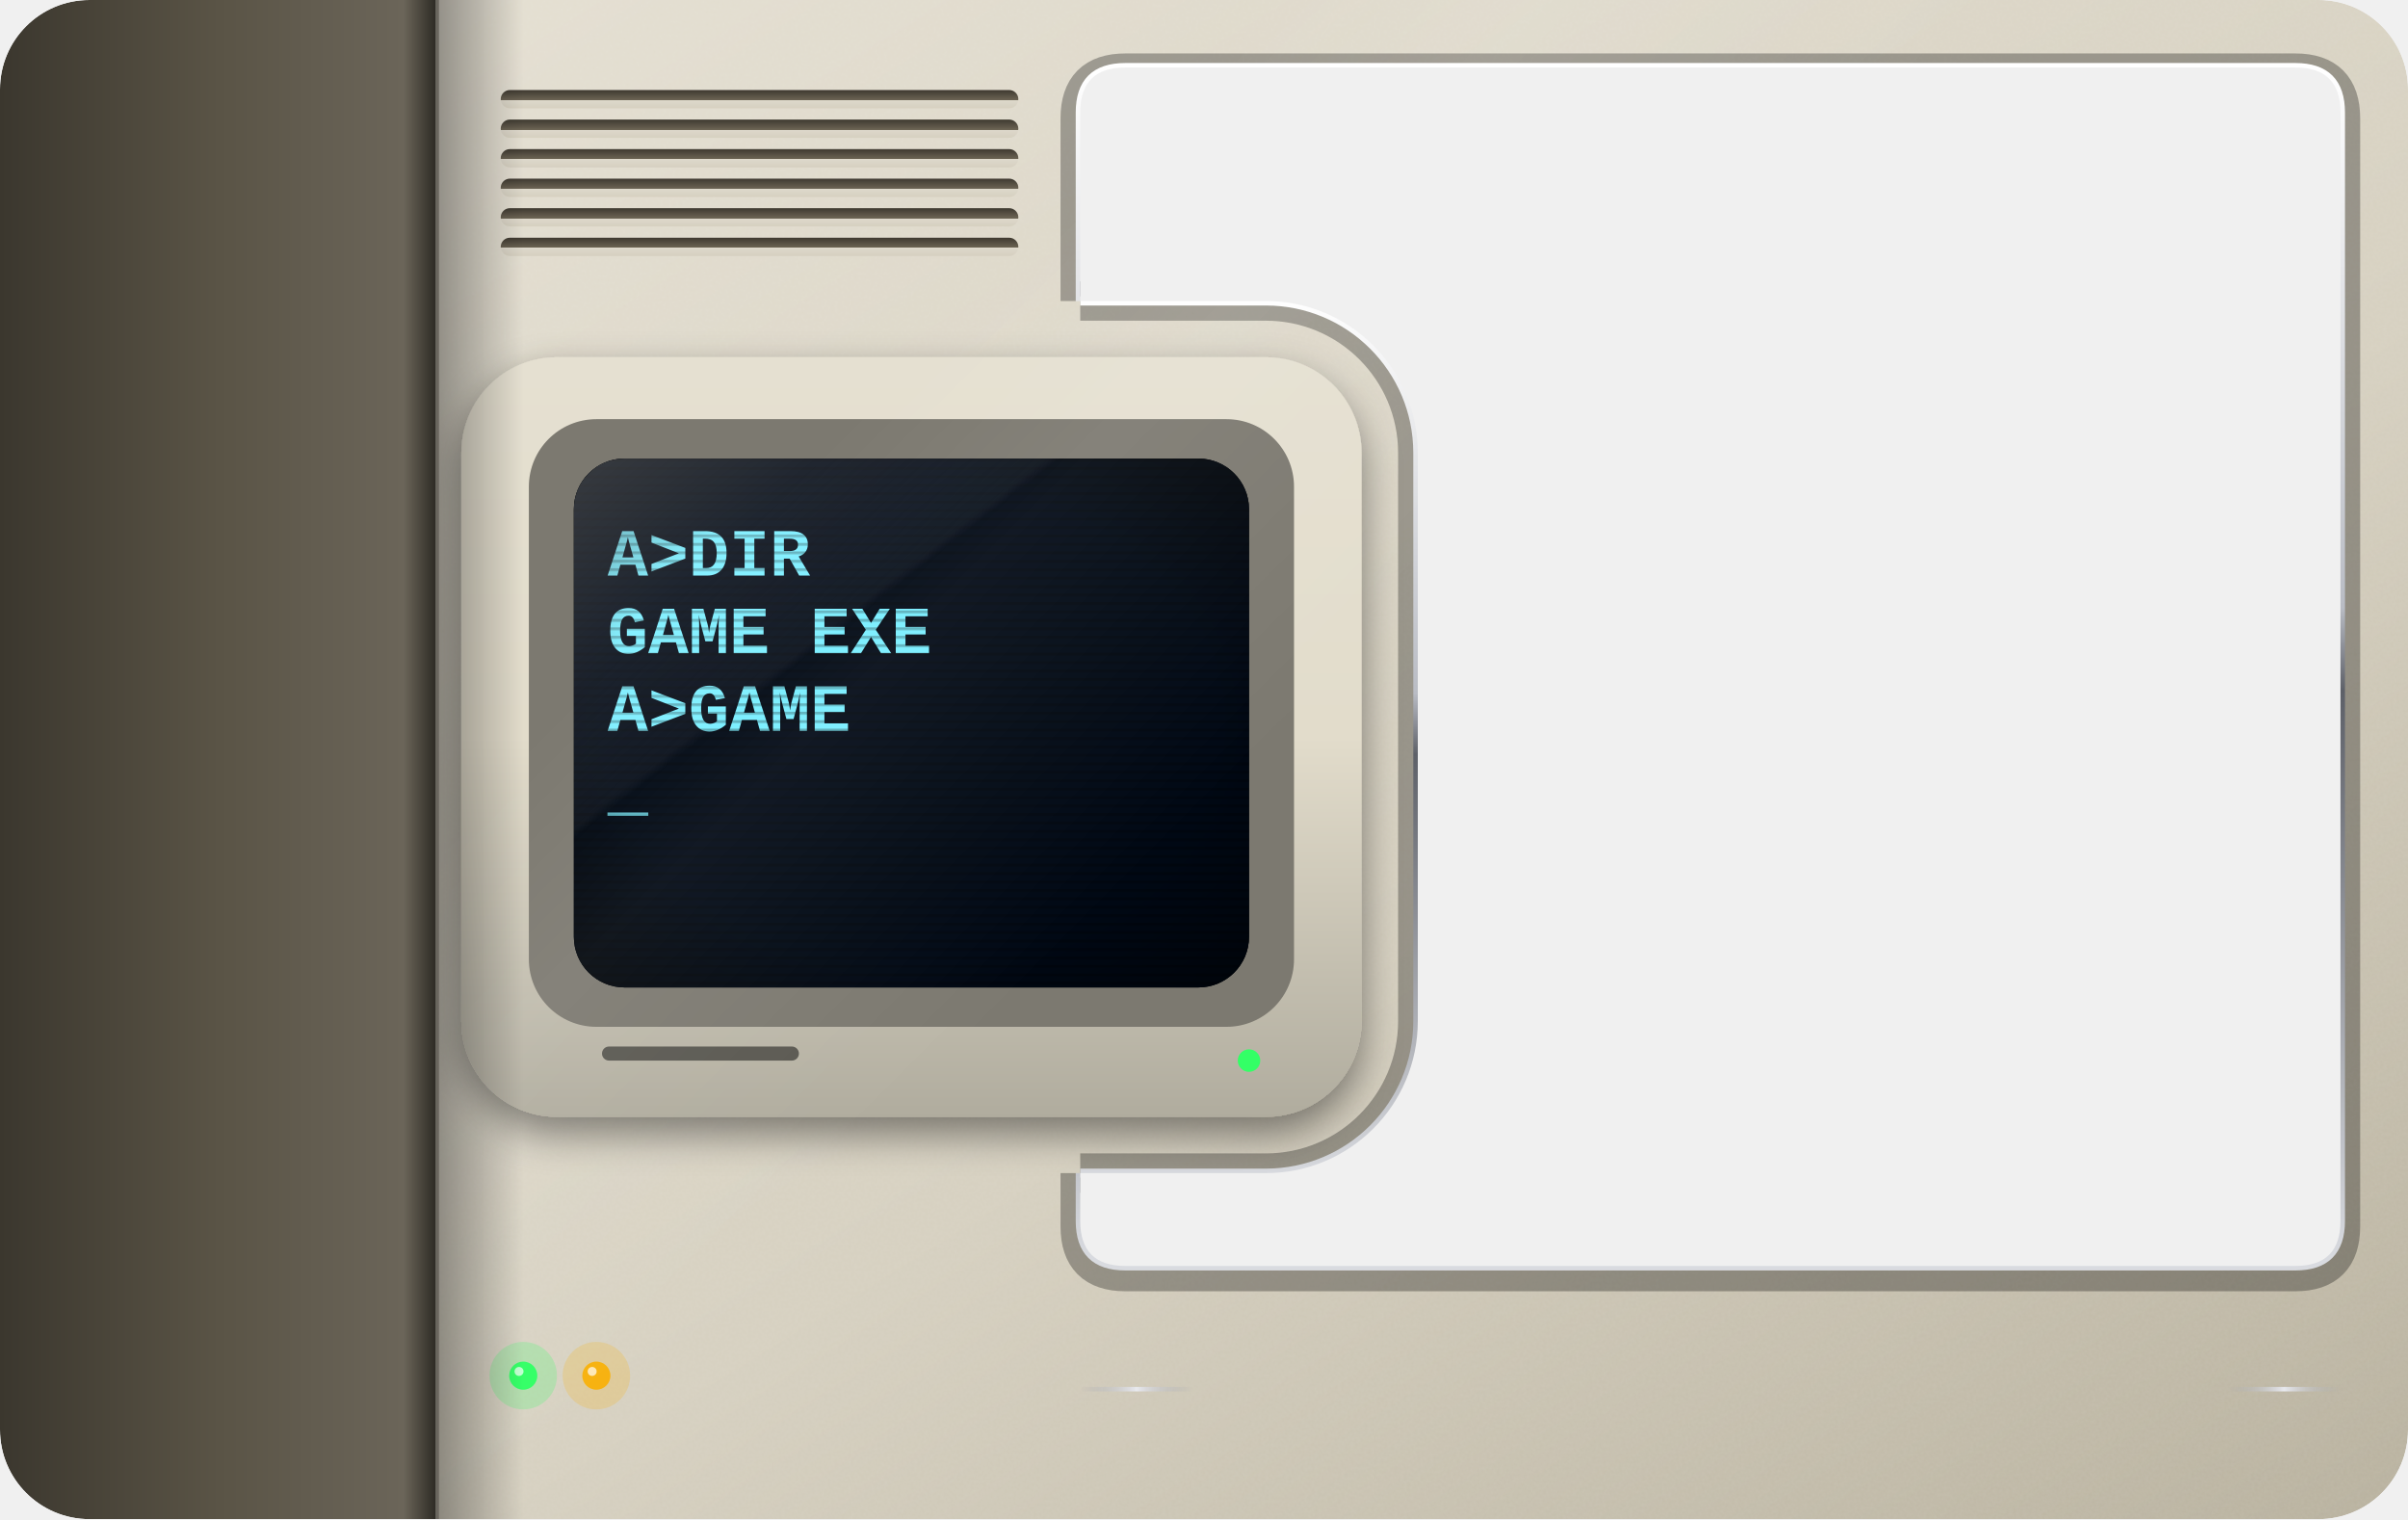
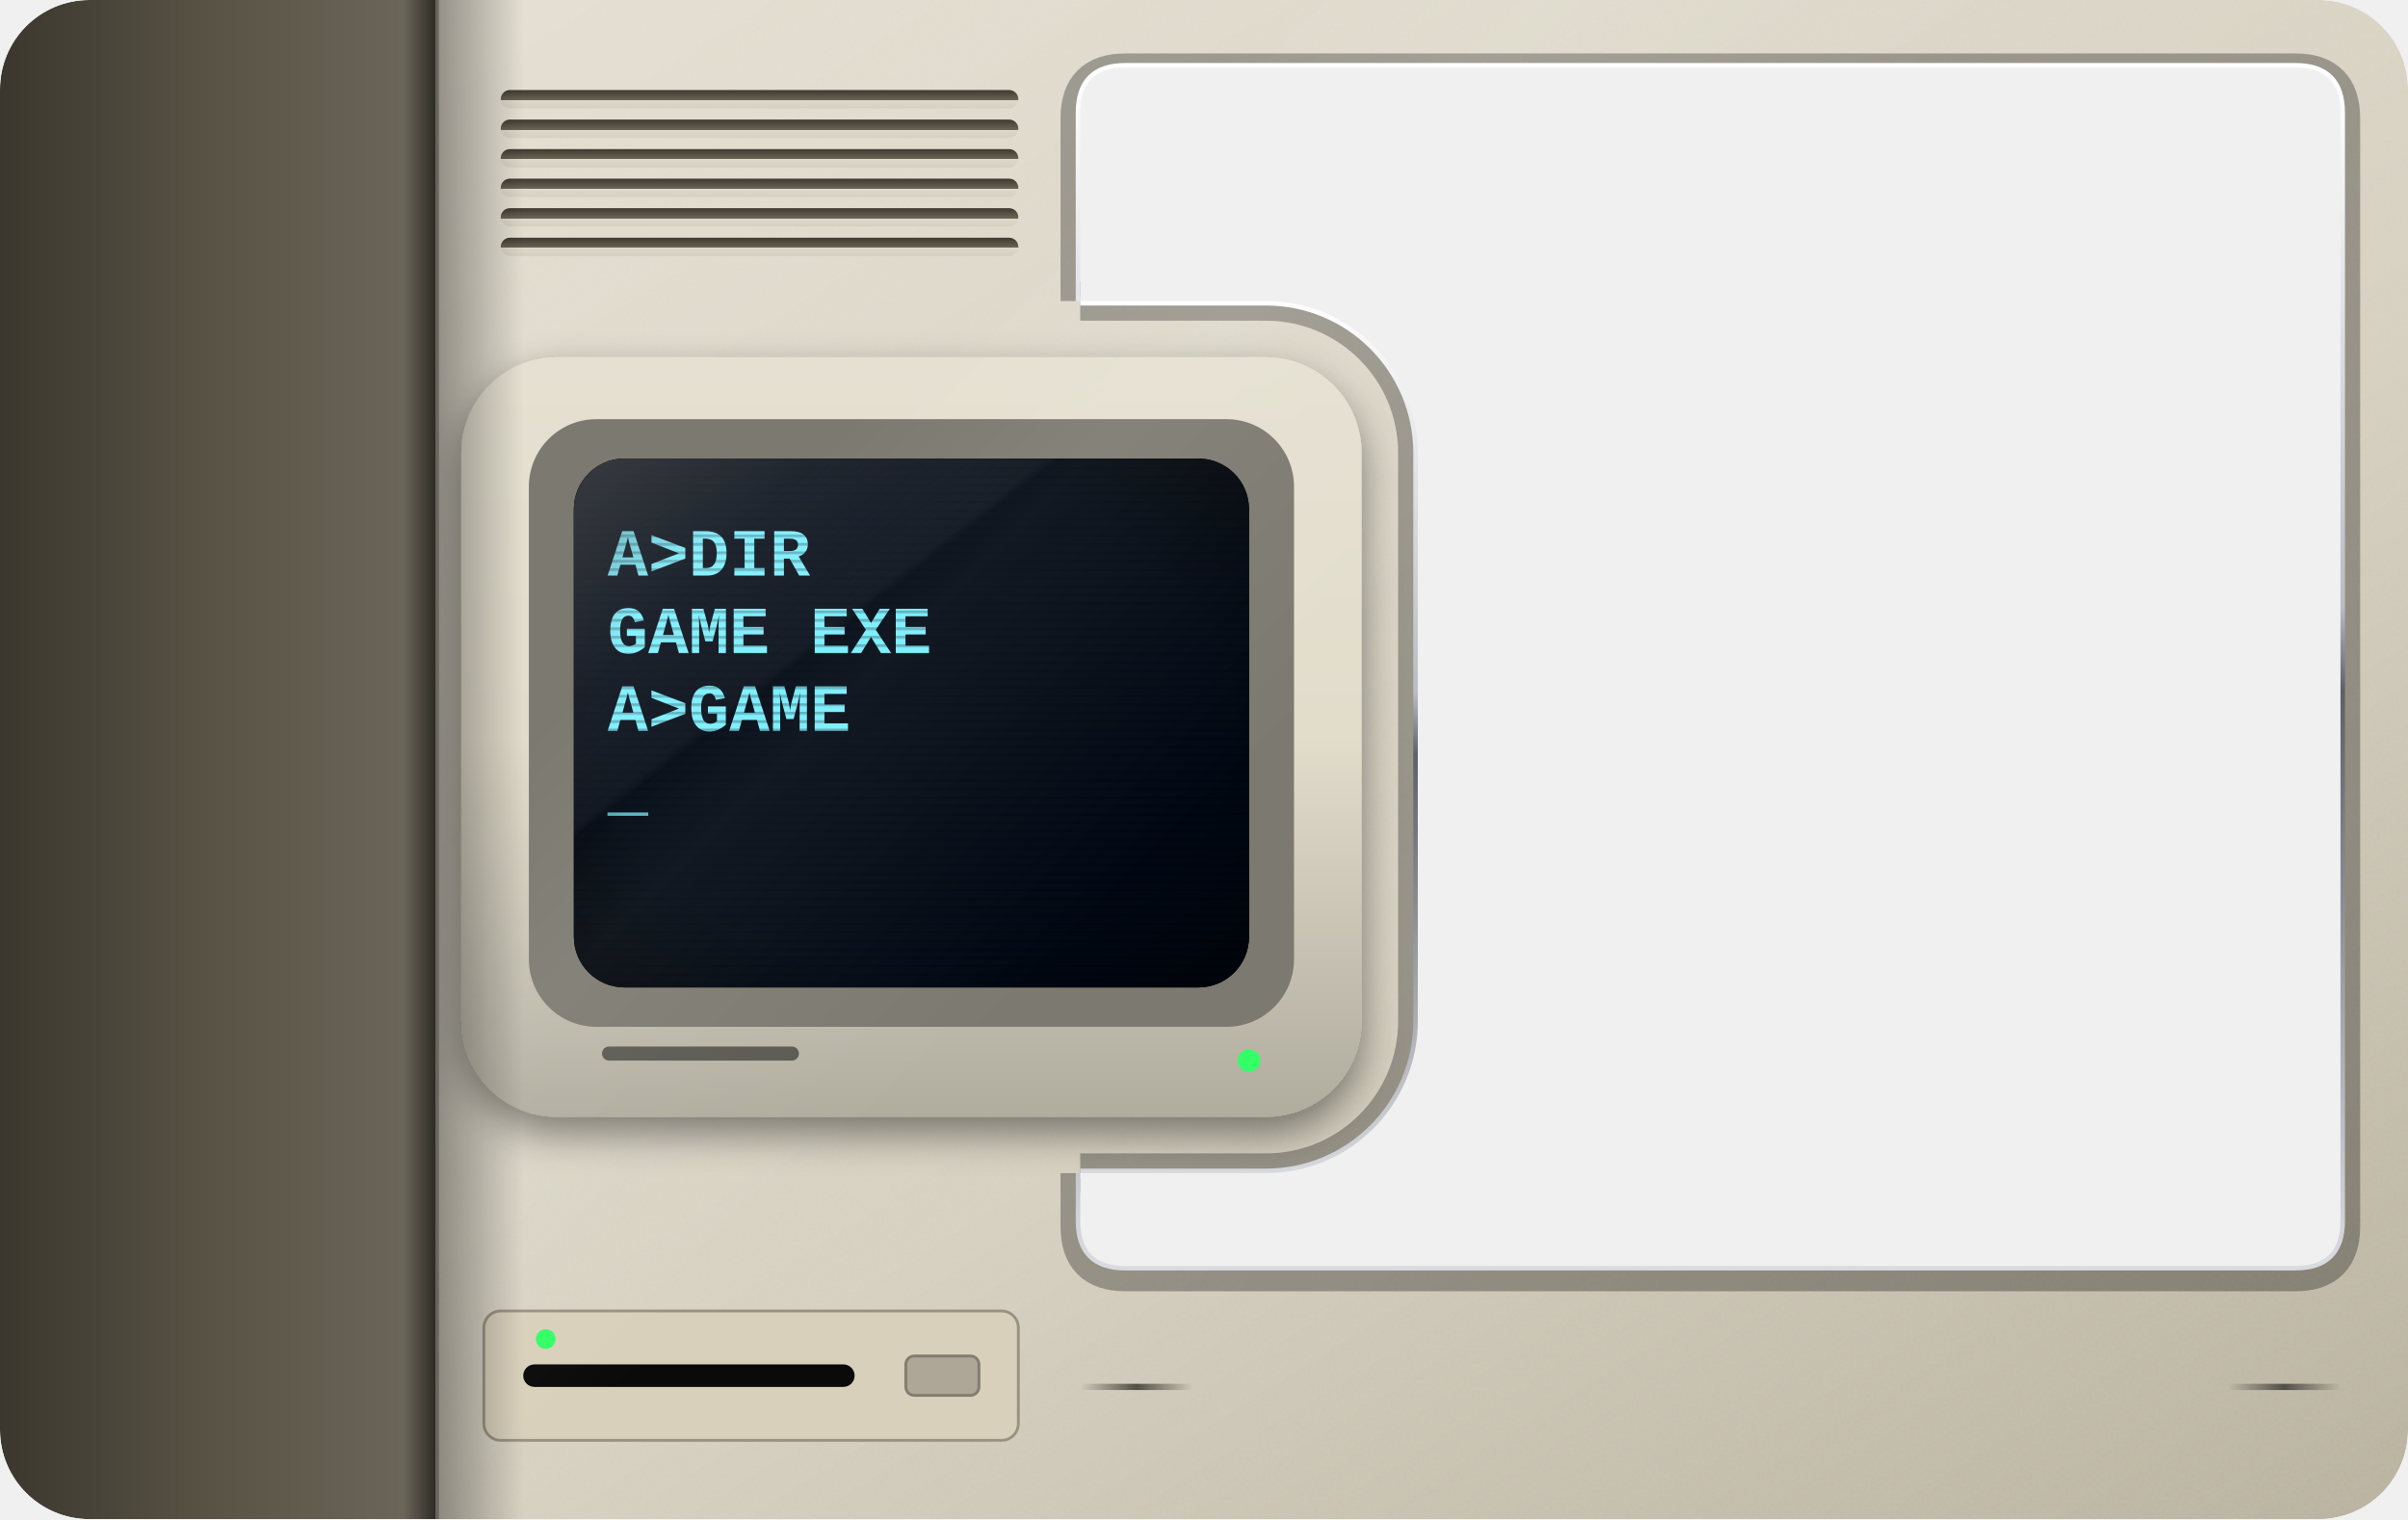
<svg xmlns="http://www.w3.org/2000/svg" viewBox="0 0 856 540" width="85.6mm" height="54mm">
  <defs>
    <clipPath id="card">
      <rect width="856" height="540" rx="31.8" />
    </clipPath>
    <clipPath id="win">
      <path d="M400 24 H816 Q832 24 832 40 V434 Q832 450 816 450 H400 Q384 450 384 434 V40 Q384 24 400 24 Z" />
    </clipPath>
    <mask id="hole" maskUnits="userSpaceOnUse" x="0" y="0" width="856" height="540">
      <rect width="856" height="540" fill="#fff" />
      <path d="M400 24 H816 Q832 24 832 40 V434 Q832 450 816 450 H400 Q384 450 384 434 V40 Q384 24 400 24 Z" fill="#000" />
      <rect x="144" y="107" width="360" height="310" rx="54" fill="#fff" />
    </mask>
    <mask id="noCarve" maskUnits="userSpaceOnUse" x="0" y="0" width="856" height="540">
      <rect width="856" height="540" fill="#fff" />
      <rect x="144" y="107" width="360" height="310" rx="54" fill="#000" />
    </mask>
    <linearGradient id="bodyG" x1="0" y1="0" x2="1" y2="1">
      <stop offset="0" stop-color="#e6e1d4" />
      <stop offset=".6" stop-color="#d6d0c0" />
      <stop offset="1" stop-color="#b8b19e" />
    </linearGradient>
    <linearGradient id="spineG" x1="1" y1="0" x2="0" y2="0">
      <stop offset="0" stop-color="#282620" />
      <stop offset=".08" stop-color="#6b6559" />
      <stop offset=".5" stop-color="#5a5446" />
      <stop offset="1" stop-color="#3b372e" />
    </linearGradient>
    <linearGradient id="spineShade" x1="1" y1="0" x2="0" y2="0">
      <stop offset="0" stop-color="#000" stop-opacity="0" />
      <stop offset="1" stop-color="#000" stop-opacity="0.35" />
    </linearGradient>
    <linearGradient id="fadeG" gradientUnits="userSpaceOnUse" x1="428" y1="0" x2="308" y2="0">
      <stop offset="0" stop-color="#fff" />
      <stop offset="1" stop-color="#fff" stop-opacity="0" />
    </linearGradient>
    <mask id="fadeM" maskUnits="userSpaceOnUse" x="0" y="0" width="856" height="540">
      <rect width="856" height="540" fill="url(#fadeG)" />
    </mask>
    <linearGradient id="frameG" x1="0" y1="0" x2="0" y2="1">
      <stop offset="0" stop-color="#ffffff" />
      <stop offset="0.45" stop-color="#b9bcc4" />
      <stop offset="0.52" stop-color="#5d6068" />
      <stop offset="1" stop-color="#d9dbe0" />
    </linearGradient>
    <linearGradient id="filetG" x1="0" y1="0" x2="1" y2="0">
-       <stop offset="0" stop-color="#9a9da6" stop-opacity="0" />
-       <stop offset=".5" stop-color="#e8e9ee" />
-       <stop offset="1" stop-color="#9a9da6" stop-opacity="0" />
+       <stop offset="0" stop-color="#514f49" stop-opacity="0" />
+       <stop offset=".5" stop-color="#514f49" />
+       <stop offset="1" stop-color="#514f49" stop-opacity="0" />
    </linearGradient>
    <linearGradient id="sheen" x1="0" y1="0" x2="1" y2=".62">
      <stop offset="0" stop-color="#fff" stop-opacity="0" />
      <stop offset=".38" stop-color="#fff" stop-opacity="0" />
      <stop offset=".46" stop-color="#fff" stop-opacity=".07" />
      <stop offset=".6" stop-color="#fff" stop-opacity="0" />
    </linearGradient>
    <linearGradient id="glass" x1="0" y1="0" x2="1" y2="1">
      <stop offset="0" stop-color="#fff" stop-opacity=".22" />
      <stop offset=".35" stop-color="#fff" stop-opacity=".04" />
      <stop offset=".36" stop-color="#fff" stop-opacity="0" />
      <stop offset="1" stop-color="#fff" stop-opacity="0" />
    </linearGradient>
    <radialGradient id="crtVignette" r=".75">
      <stop offset=".6" stop-color="#000" stop-opacity="0" />
      <stop offset="1" stop-color="#000" stop-opacity=".6" />
    </radialGradient>
    <pattern id="scan" width="4" height="3" patternUnits="userSpaceOnUse">
      <rect width="4" height="1" fill="#000" opacity=".5" />
    </pattern>
    <pattern id="dither" width="2" height="2" patternUnits="userSpaceOnUse">
      <rect width="1" height="1" fill="#000" opacity=".25" />
      <rect x="1" y="1" width="1" height="1" fill="#000" opacity=".25" />
    </pattern>
    <filter id="noise" x="0" y="0" width="100%" height="100%">
      <feTurbulence type="fractalNoise" baseFrequency=".85" numOctaves="2" seed="3" />
      <feColorMatrix values="0 0 0 0 1  0 0 0 0 1  0 0 0 0 1  0 0 0 .07 0" />
      <feComposite in2="SourceGraphic" operator="in" />
    </filter>
    <filter id="woodF" x="0" y="0" width="100%" height="100%">
      <feTurbulence type="fractalNoise" baseFrequency=".008 .16" numOctaves="3" seed="7" />
      <feColorMatrix values=".55 0 0 0 .22  .34 0 0 0 .12  .16 0 0 0 .04  0 0 0 0 1" />
      <feComposite in2="SourceGraphic" operator="in" />
    </filter>
    <filter id="drop" x="-20%" y="-20%" width="140%" height="140%">
      <feDropShadow dx="0" dy="6" stdDeviation="7" flood-color="#000" flood-opacity="0.45" />
    </filter>
    <filter id="soft" x="-10%" y="-10%" width="120%" height="120%">
      <feDropShadow dx="0" dy="1.5" stdDeviation="1.2" flood-color="#000" flood-opacity=".7" />
    </filter>
    <filter id="glowW" x="-20%" y="-20%" width="140%" height="140%">
      <feGaussianBlur stdDeviation="2.5" result="b" />
      <feMerge>
        <feMergeNode in="b" />
        <feMergeNode in="SourceGraphic" />
      </feMerge>
    </filter>
  </defs>
  <g clip-path="url(#card)">
    <g id="art" mask="url(#hole)">
      <rect width="856" height="540" fill="url(#bodyG)" />
      <rect width="856" height="540" filter="url(#noise)" />
      <g mask="url(#noCarve)">
        <path d="M400 24 H816 Q832 24 832 40 V434 Q832 450 816 450 H400 Q384 450 384 434 V40 Q384 24 400 24 Z" fill="none" stroke="#000" stroke-width="14" stroke-opacity="0.3" transform="translate(0 2)" />
        <path d="M400 24 H816 Q832 24 832 40 V434 Q832 450 816 450 H400 Q384 450 384 434 V40 Q384 24 400 24 Z" fill="none" stroke="url(#frameG)" stroke-width="3.2" />
      </g>
      <g clip-path="url(#win)">
        <rect x="144" y="107" width="360" height="310" rx="54" fill="none" stroke="#000" stroke-width="14" stroke-opacity="0.3" />
        <rect x="144" y="107" width="360" height="310" rx="54" fill="none" stroke="url(#frameG)" stroke-width="3.2" />
      </g>
      <g id="aux1">
        <defs>
-           <linearGradient id="v266" x1="0" y1="0" x2="0" y2="1">
+           <linearGradient id="v158" x1="0" y1="0" x2="0" y2="1">
            <stop offset="0" stop-color="#3e3930" />
            <stop offset=".55" stop-color="#6c6454" />
            <stop offset=".56" stop-color="#ddd8cb" />
            <stop offset="1" stop-color="#d6d0c0" />
          </linearGradient>
        </defs>
-         <rect x="178" y="32" width="184" height="6.5" rx="3.25" fill="url(#v266)" />
-         <rect x="178" y="42.5" width="184" height="6.5" rx="3.25" fill="url(#v266)" />
-         <rect x="178" y="53" width="184" height="6.5" rx="3.25" fill="url(#v266)" />
-         <rect x="178" y="63.5" width="184" height="6.5" rx="3.25" fill="url(#v266)" />
-         <rect x="178" y="74" width="184" height="6.5" rx="3.25" fill="url(#v266)" />
-         <rect x="178" y="84.5" width="184" height="6.5" rx="3.25" fill="url(#v266)" />
+         <rect x="178" y="32" width="184" height="6.5" rx="3.25" fill="url(#v158)" />
+         <rect x="178" y="42.5" width="184" height="6.5" rx="3.25" fill="url(#v158)" />
+         <rect x="178" y="53" width="184" height="6.5" rx="3.25" fill="url(#v158)" />
+         <rect x="178" y="63.5" width="184" height="6.5" rx="3.25" fill="url(#v158)" />
+         <rect x="178" y="74" width="184" height="6.5" rx="3.25" fill="url(#v158)" />
+         <rect x="178" y="84.5" width="184" height="6.5" rx="3.25" fill="url(#v158)" />
      </g>
      <g id="aux2">
-         <circle cx="186" cy="489" r="12" fill="#3f6" opacity=".22" />
-         <circle cx="186" cy="489" r="5" fill="#3f6" />
-         <circle cx="184.5" cy="487.5" r="1.6" fill="#fff" opacity=".7" />
-         <circle cx="212" cy="489" r="12" fill="#f7b210" opacity=".22" />
-         <circle cx="212" cy="489" r="5" fill="#f7b210" />
-         <circle cx="210.5" cy="487.5" r="1.6" fill="#fff" opacity=".7" />
+         <rect x="172" y="466" width="190" height="46" rx="6" fill="#d9d0bb" stroke="#989283" />
+         <rect x="186" y="485" width="117.8" height="8" rx="4" fill="#0a0a0a" />
+         <rect x="322" y="482" width="26" height="14" rx="3" fill="#aea696" stroke="#827d70" />
+         <circle cx="194" cy="476" r="3.5" fill="#3f6" />
      </g>
      <g id="hero" transform="translate(324 262) scale(1)">
        <defs>
          <linearGradient id="hCase" x1="0" y1="0" x2="0" y2="1">
            <stop offset="0" stop-color="#e5e0d1" />
            <stop offset=".5" stop-color="#e2dccb" />
            <stop offset="1" stop-color="#b0ac9e" />
          </linearGradient>
          <linearGradient id="hGloss" x1="0" y1="0" x2="0" y2="1">
            <stop offset="0" stop-color="#fff" stop-opacity=".28" />
            <stop offset="1" stop-color="#fff" stop-opacity="0" />
          </linearGradient>
        </defs>
        <rect x="-160" y="-135" width="320" height="270" rx="34" fill="url(#hCase)" filter="url(#drop)" />
        <rect x="-136" y="-113" width="272" height="216" rx="24" fill="#7c7970" />
        <rect x="-120" y="-99" width="240" height="188" rx="18" fill="#000" />
        <clipPath id="hScr">
          <rect x="-120" y="-99" width="240" height="188" rx="18" />
        </clipPath>
        <g clip-path="url(#hScr)">
          <rect x="-120" y="-99" width="240" height="188" fill="#000814" />
          <text x="-108" y="-57.4" font-family="Consolas,'Courier New',monospace" font-weight="700" font-size="24" fill="#7ef">A&gt;DIR</text>
          <text x="-108" y="-29.8" font-family="Consolas,'Courier New',monospace" font-weight="700" font-size="24" fill="#7ef"> GAME  EXE</text>
          <text x="-108" y="-2.2" font-family="Consolas,'Courier New',monospace" font-weight="700" font-size="24" fill="#7ef">A&gt;GAME</text>
          <text x="-108" y="25.4" font-family="Consolas,'Courier New',monospace" font-weight="700" font-size="24" fill="#7ef">_</text>
          <rect x="-120" y="-99" width="240" height="188" fill="url(#scan)" opacity=".5" />
          <rect x="-120" y="-99" width="240" height="188" fill="url(#crtVignette)" />
        </g>
        <rect x="-120" y="-99" width="240" height="188" rx="18" fill="url(#glass)" />
        <circle cx="120" cy="115" r="4" fill="#3f6" />
        <rect x="-110" y="110" width="70" height="5" rx="2.5" fill="#5a5851" />
      </g>
      <rect width="856" height="540" fill="url(#sheen)" />
      <g id="spine">
        <rect x="156" y="0" width="30" height="540" fill="url(#spineShade)" />
        <rect x="0" y="0" width="156" height="540" fill="url(#spineG)" />
        <rect x="154.8" y="0" width="1.2" height="540" fill="#949087" opacity=".6" />
      </g>
    </g>
-     <rect x="384" y="493" width="40" height="1.6" fill="url(#filetG)" />
-     <rect x="792" y="493" width="40" height="1.6" fill="url(#filetG)" />
+     <rect x="384" y="491.9" width="40" height="2.2" fill="url(#filetG)" />
+     <rect x="792" y="491.9" width="40" height="2.2" fill="url(#filetG)" />
  </g>
</svg>
